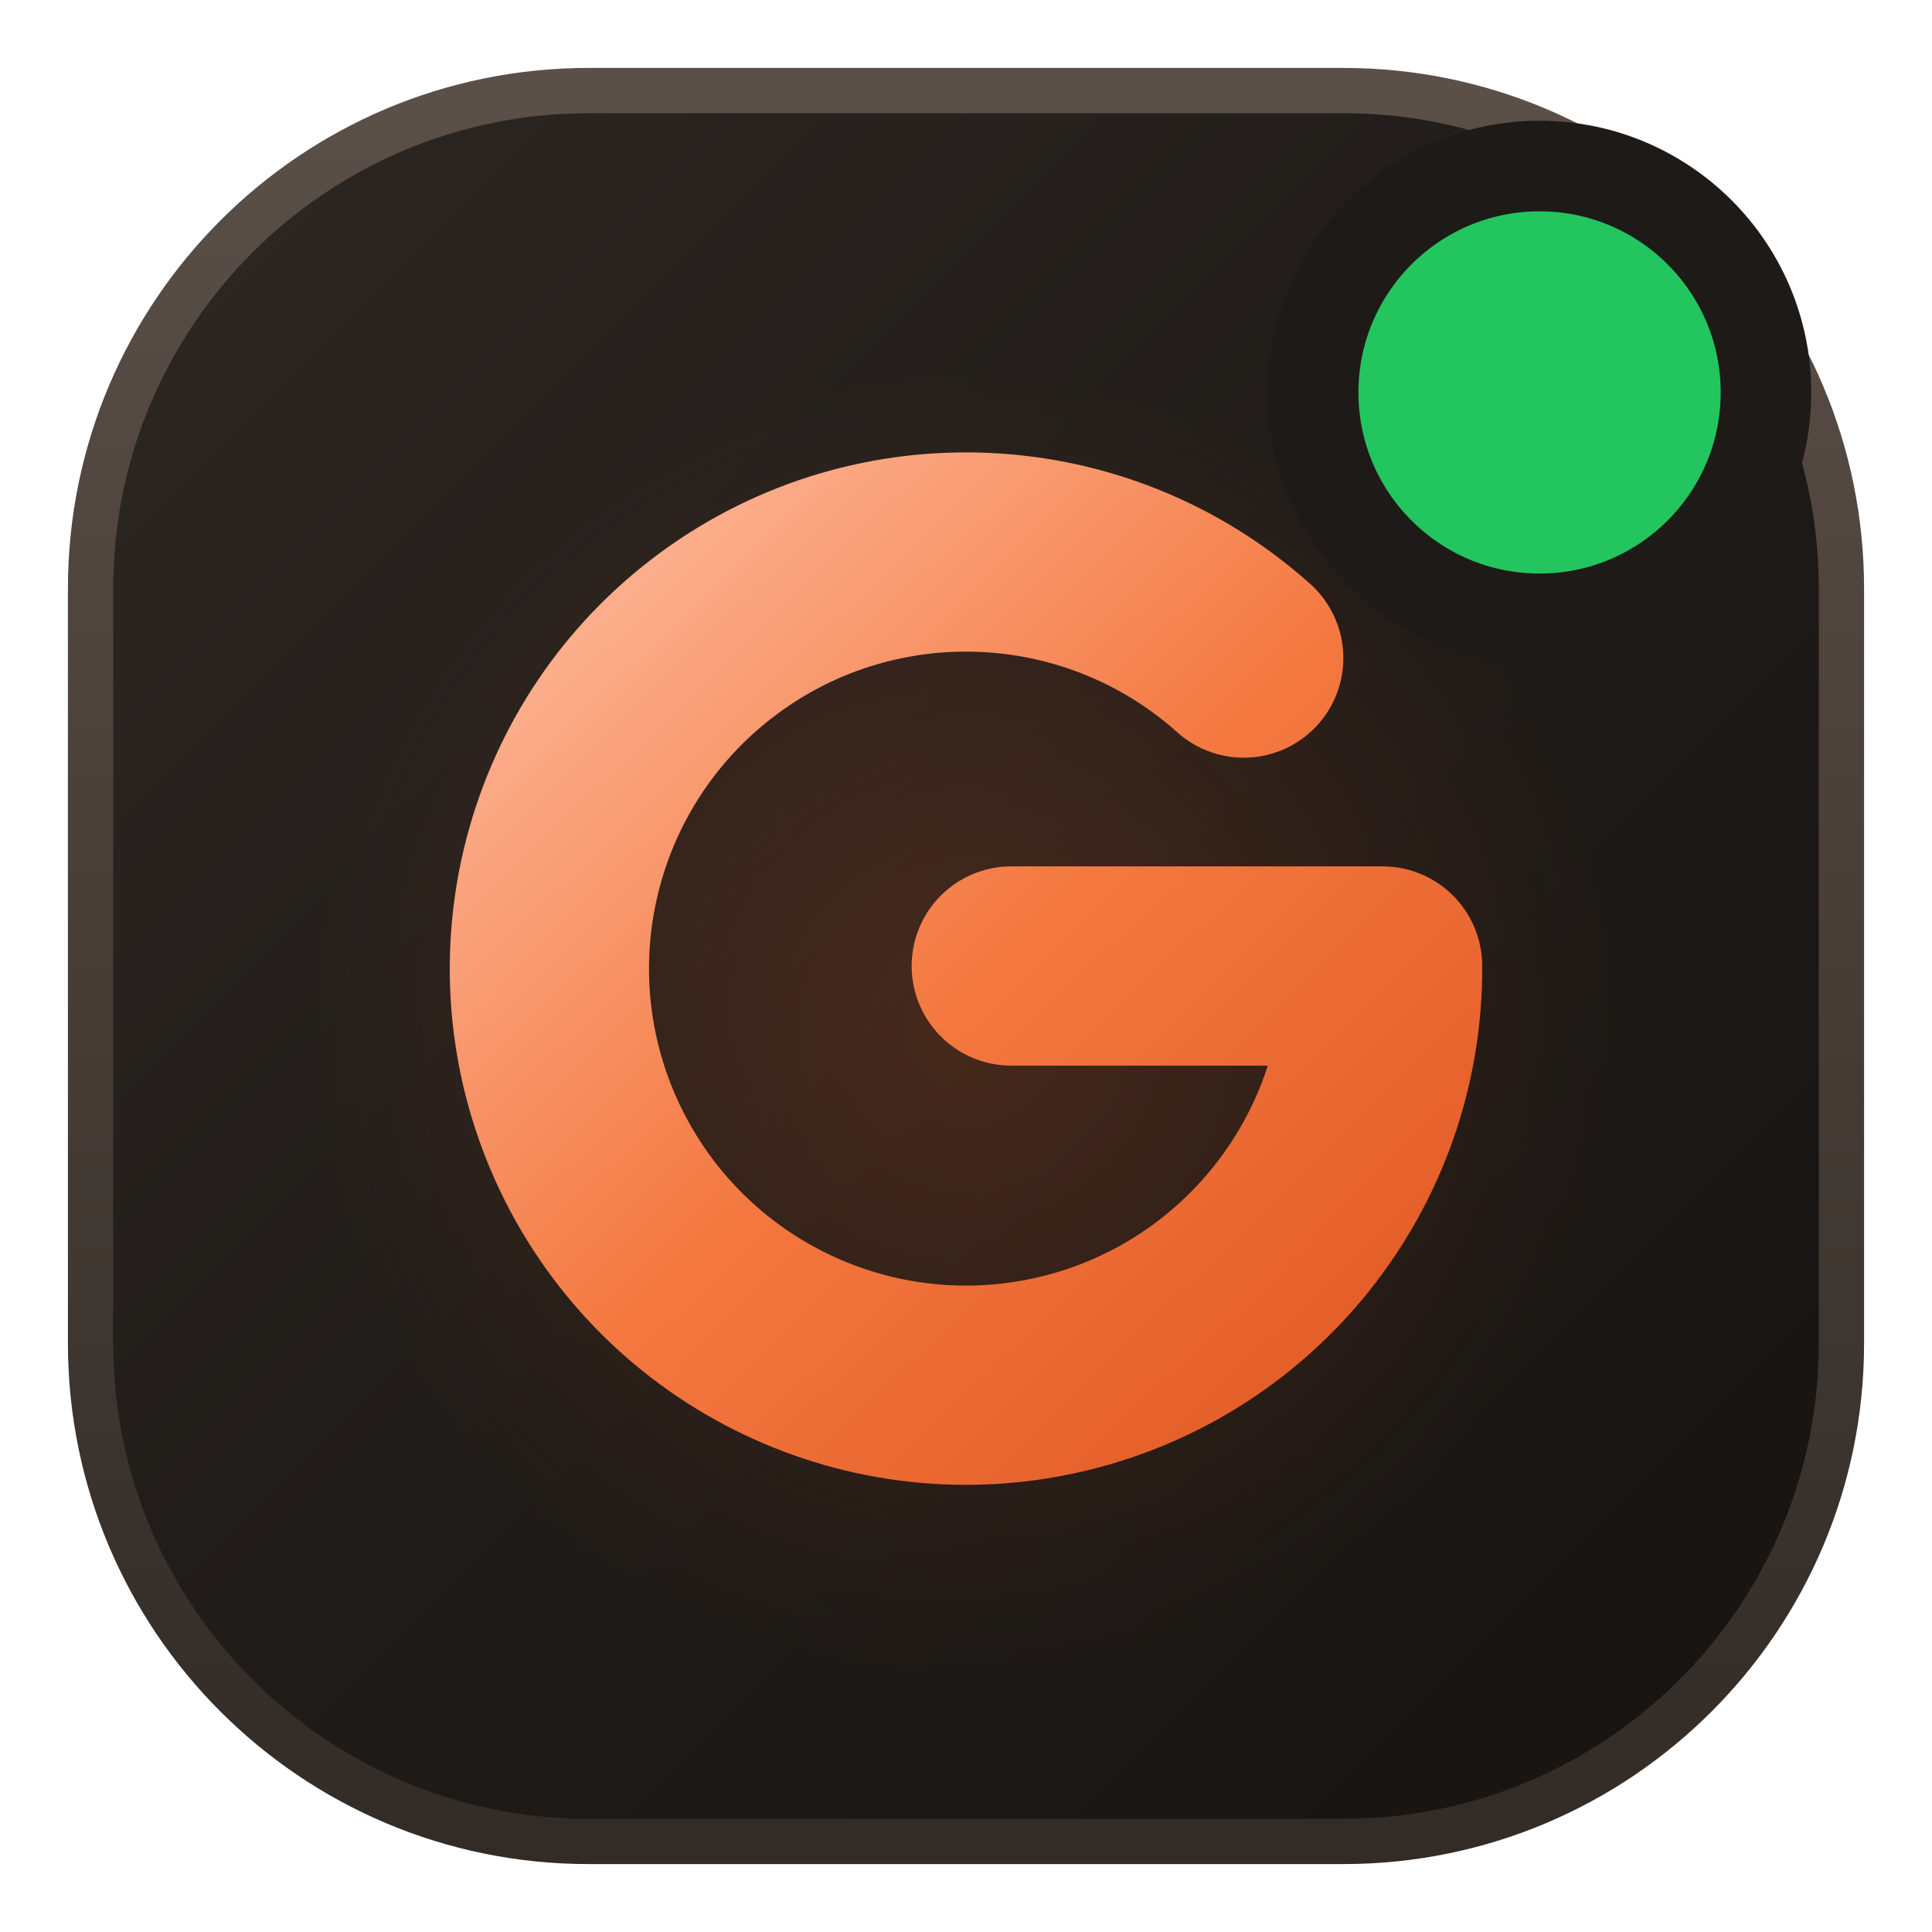
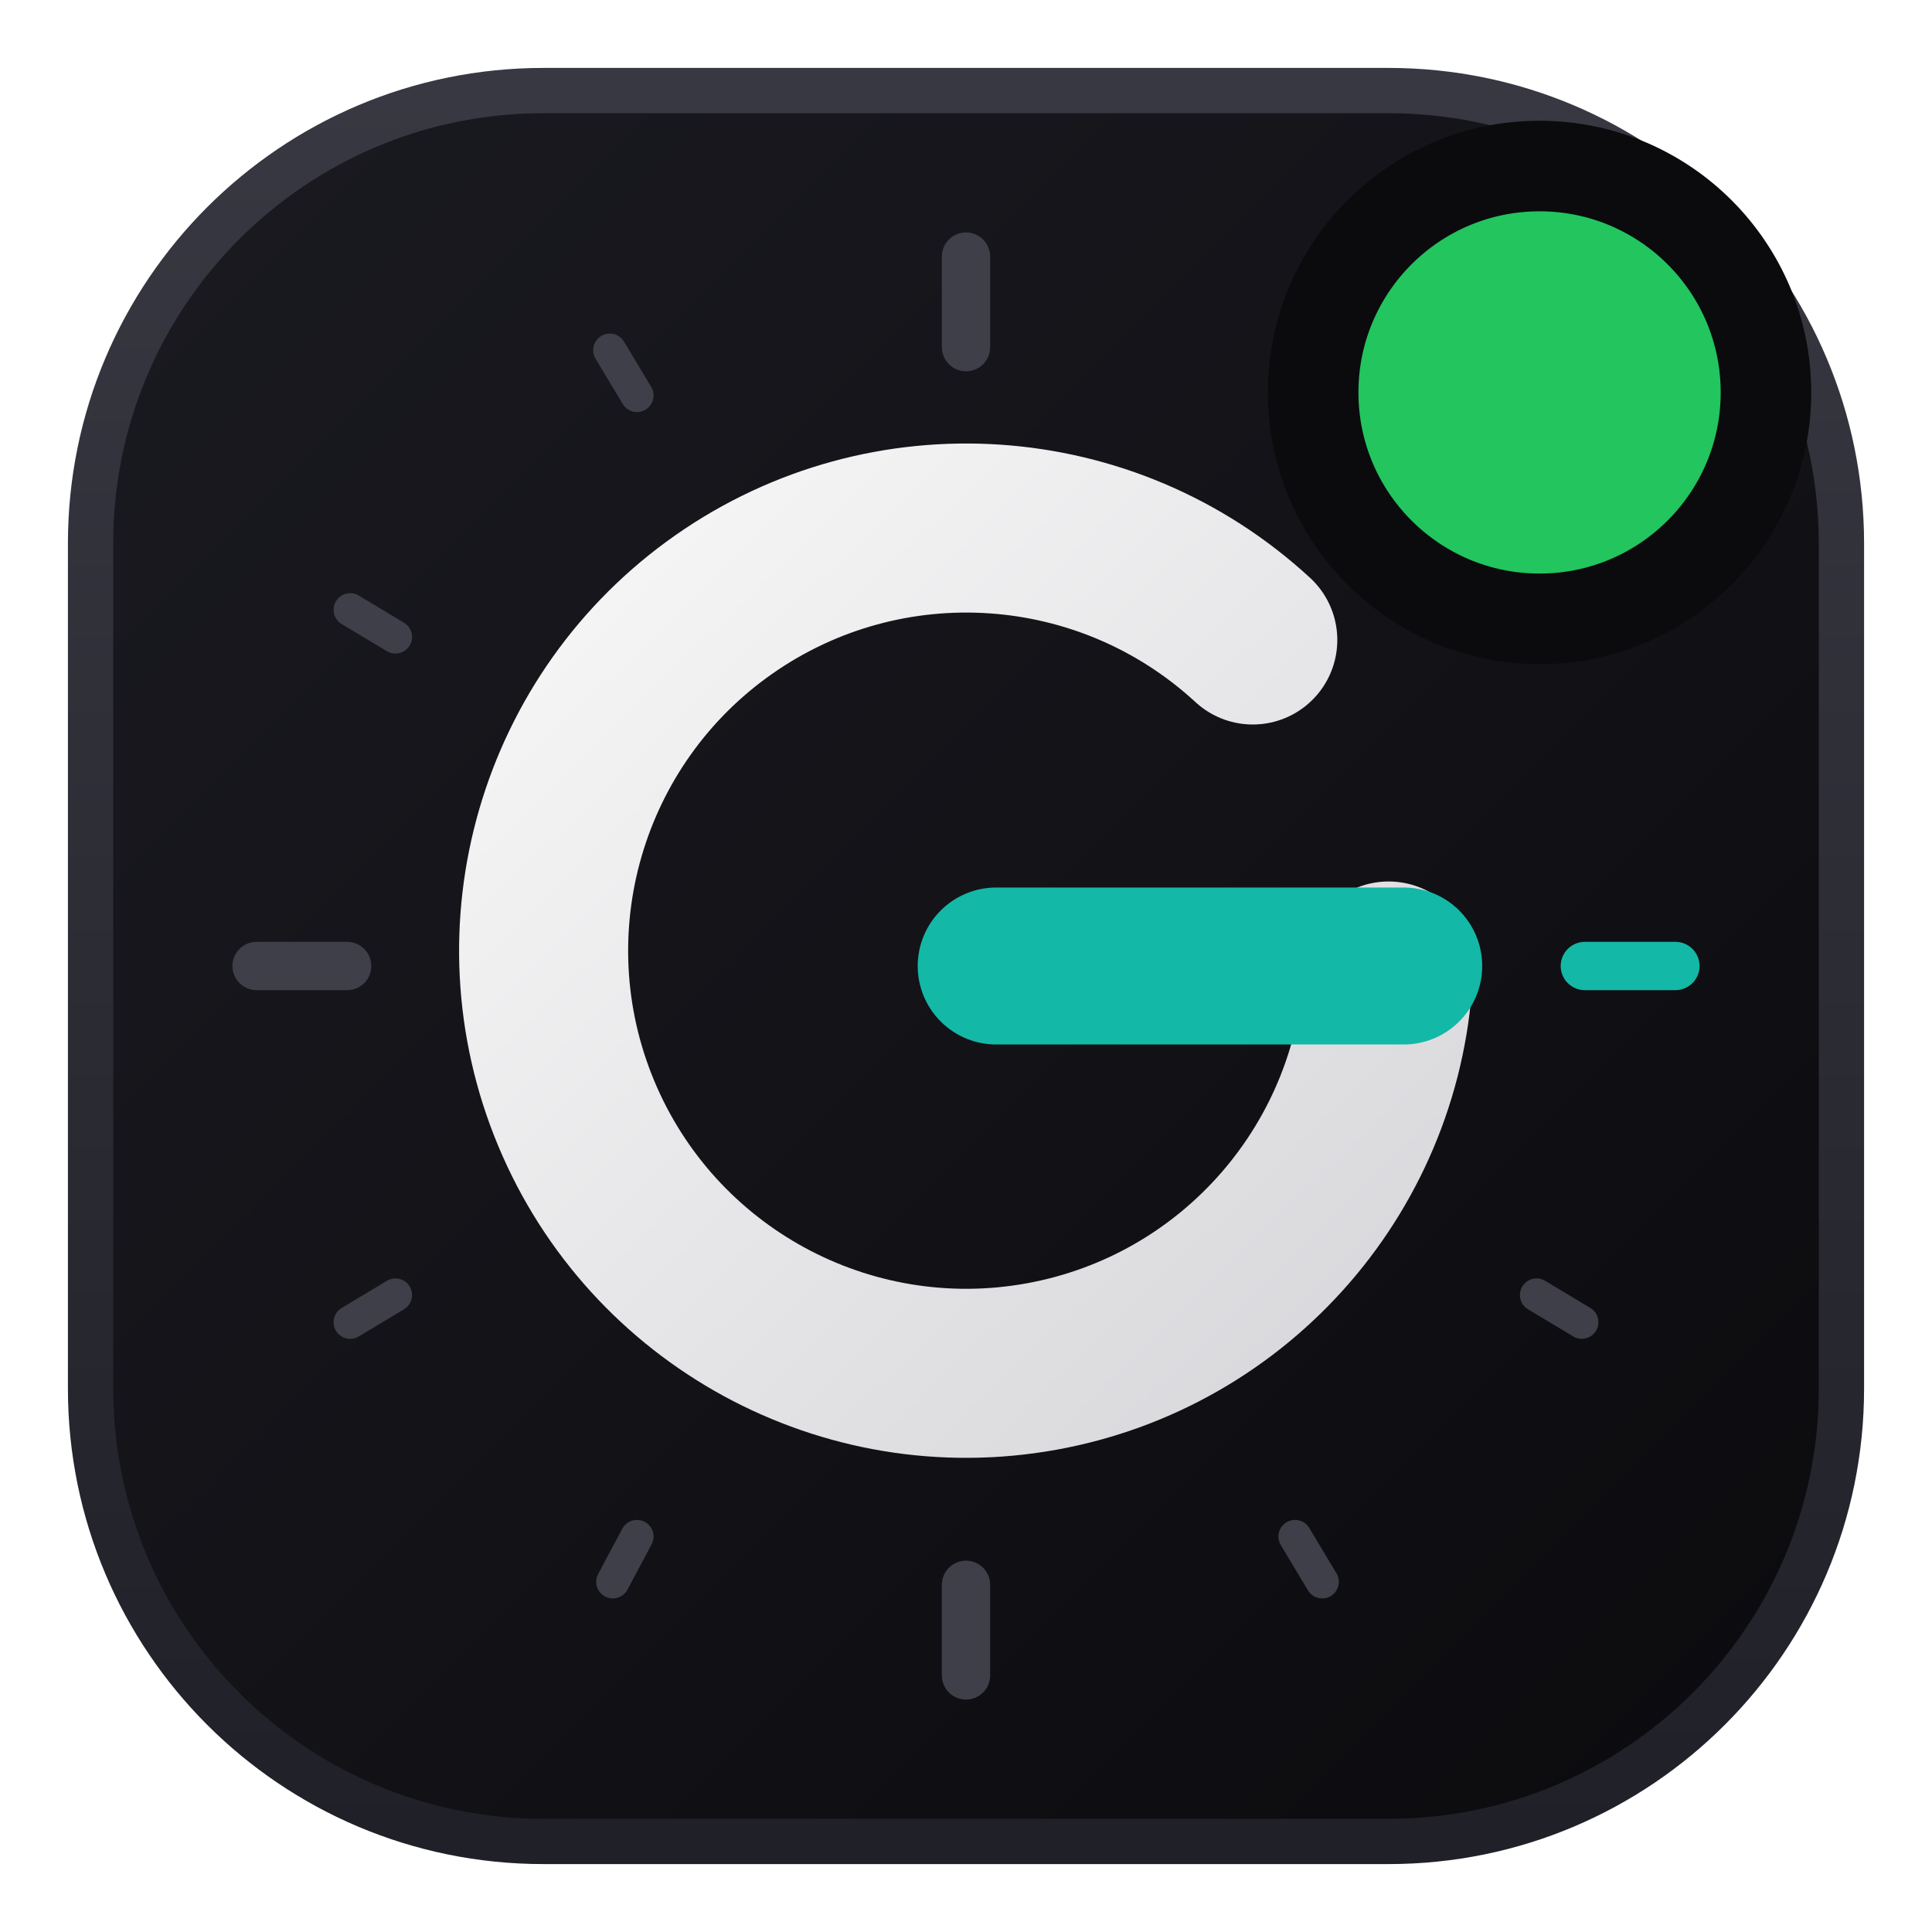
<svg xmlns="http://www.w3.org/2000/svg" viewBox="0 0 64 64" width="64" height="64">
  <defs>
    <linearGradient id="bg" gradientUnits="userSpaceOnUse" x1="3" y1="3" x2="61" y2="61">
-       <stop offset="0%" stop-color="#2E2824" />
-       <stop offset="55%" stop-color="#1E1A17" />
-       <stop offset="100%" stop-color="#161311" />
+       <stop offset="0%" stop-color="#1A1A21" />
+       <stop offset="100%" stop-color="#0B0B0E" />
    </linearGradient>
    <linearGradient id="rim" gradientUnits="userSpaceOnUse" x1="32" y1="3" x2="32" y2="61">
-       <stop offset="0%" stop-color="#5B5048" />
-       <stop offset="100%" stop-color="#322B26" />
+       <stop offset="0%" stop-color="#383842" />
+       <stop offset="100%" stop-color="#202028" />
    </linearGradient>
-     <radialGradient id="glow" gradientUnits="userSpaceOnUse" cx="32" cy="34" r="22">
-       <stop offset="0%" stop-color="#E8612C" stop-opacity="0.20" />
-       <stop offset="100%" stop-color="#E8612C" stop-opacity="0" />
-     </radialGradient>
    <linearGradient id="mark" gradientUnits="userSpaceOnUse" x1="15" y1="14" x2="49" y2="49">
-       <stop offset="0%" stop-color="#FFC6AE" />
-       <stop offset="52%" stop-color="#F47840" />
-       <stop offset="100%" stop-color="#DF541F" />
+       <stop offset="0%" stop-color="#FAFAFA" />
+       <stop offset="100%" stop-color="#D4D4D8" />
    </linearGradient>
  </defs>
-   <rect x="3" y="3" width="58" height="58" rx="16.5" fill="url(#bg)" stroke="url(#rim)" stroke-width="1.5" />
-   <circle cx="32" cy="34" r="22" fill="url(#glow)" />
-   <path d="M 41.2 21.8 A 13.8 13.8 0 1 0 45.8 32 L 33.5 32" fill="none" stroke="url(#mark)" stroke-width="6.6" stroke-linecap="round" stroke-linejoin="round" />
-   <circle cx="51" cy="13" r="7.5" fill="#22c55e" stroke="#1E1A17" stroke-width="3" />
+   <rect x="3" y="3" width="58" height="58" rx="15" fill="url(#bg)" stroke="url(#rim)" stroke-width="1.5" />
+   <line x1="55.5" y1="32.0" x2="52.5" y2="32.0" stroke="#14B8A6" stroke-width="1.6" stroke-linecap="round" />
+   <line x1="52.4" y1="43.8" x2="50.9" y2="42.9" stroke="#3F3F4A" stroke-width="1.1" stroke-linecap="round" />
+   <line x1="43.8" y1="52.4" x2="42.9" y2="50.9" stroke="#3F3F4A" stroke-width="1.1" stroke-linecap="round" />
+   <line x1="32.0" y1="55.5" x2="32.0" y2="52.5" stroke="#3F3F4A" stroke-width="1.6" stroke-linecap="round" />
+   <line x1="20.3" y1="52.4" x2="21.1" y2="50.9" stroke="#3F3F4A" stroke-width="1.1" stroke-linecap="round" />
+   <line x1="11.6" y1="43.8" x2="13.1" y2="42.9" stroke="#3F3F4A" stroke-width="1.1" stroke-linecap="round" />
+   <line x1="8.5" y1="32.0" x2="11.5" y2="32.0" stroke="#3F3F4A" stroke-width="1.6" stroke-linecap="round" />
+   <line x1="11.6" y1="20.2" x2="13.1" y2="21.1" stroke="#3F3F4A" stroke-width="1.1" stroke-linecap="round" />
+   <line x1="20.2" y1="11.6" x2="21.1" y2="13.1" stroke="#3F3F4A" stroke-width="1.1" stroke-linecap="round" />
+   <line x1="32.0" y1="8.5" x2="32.0" y2="11.5" stroke="#3F3F4A" stroke-width="1.6" stroke-linecap="round" />
+   <line x1="43.8" y1="11.6" x2="42.9" y2="13.1" stroke="#3F3F4A" stroke-width="1.1" stroke-linecap="round" />
+   <line x1="52.4" y1="20.2" x2="50.9" y2="21.1" stroke="#3F3F4A" stroke-width="1.1" stroke-linecap="round" />
+   <path d="M 41.5 21.2 A 14 14 0 1 0 46 32" fill="none" stroke="url(#mark)" stroke-width="5.6" stroke-linecap="round" />
+   <line x1="33" y1="32" x2="46.5" y2="32" stroke="#14B8A6" stroke-width="5.2" stroke-linecap="round" />
+   <circle cx="51" cy="13" r="7.5" fill="#22c55e" stroke="#0B0B0E" stroke-width="3" />
</svg>
